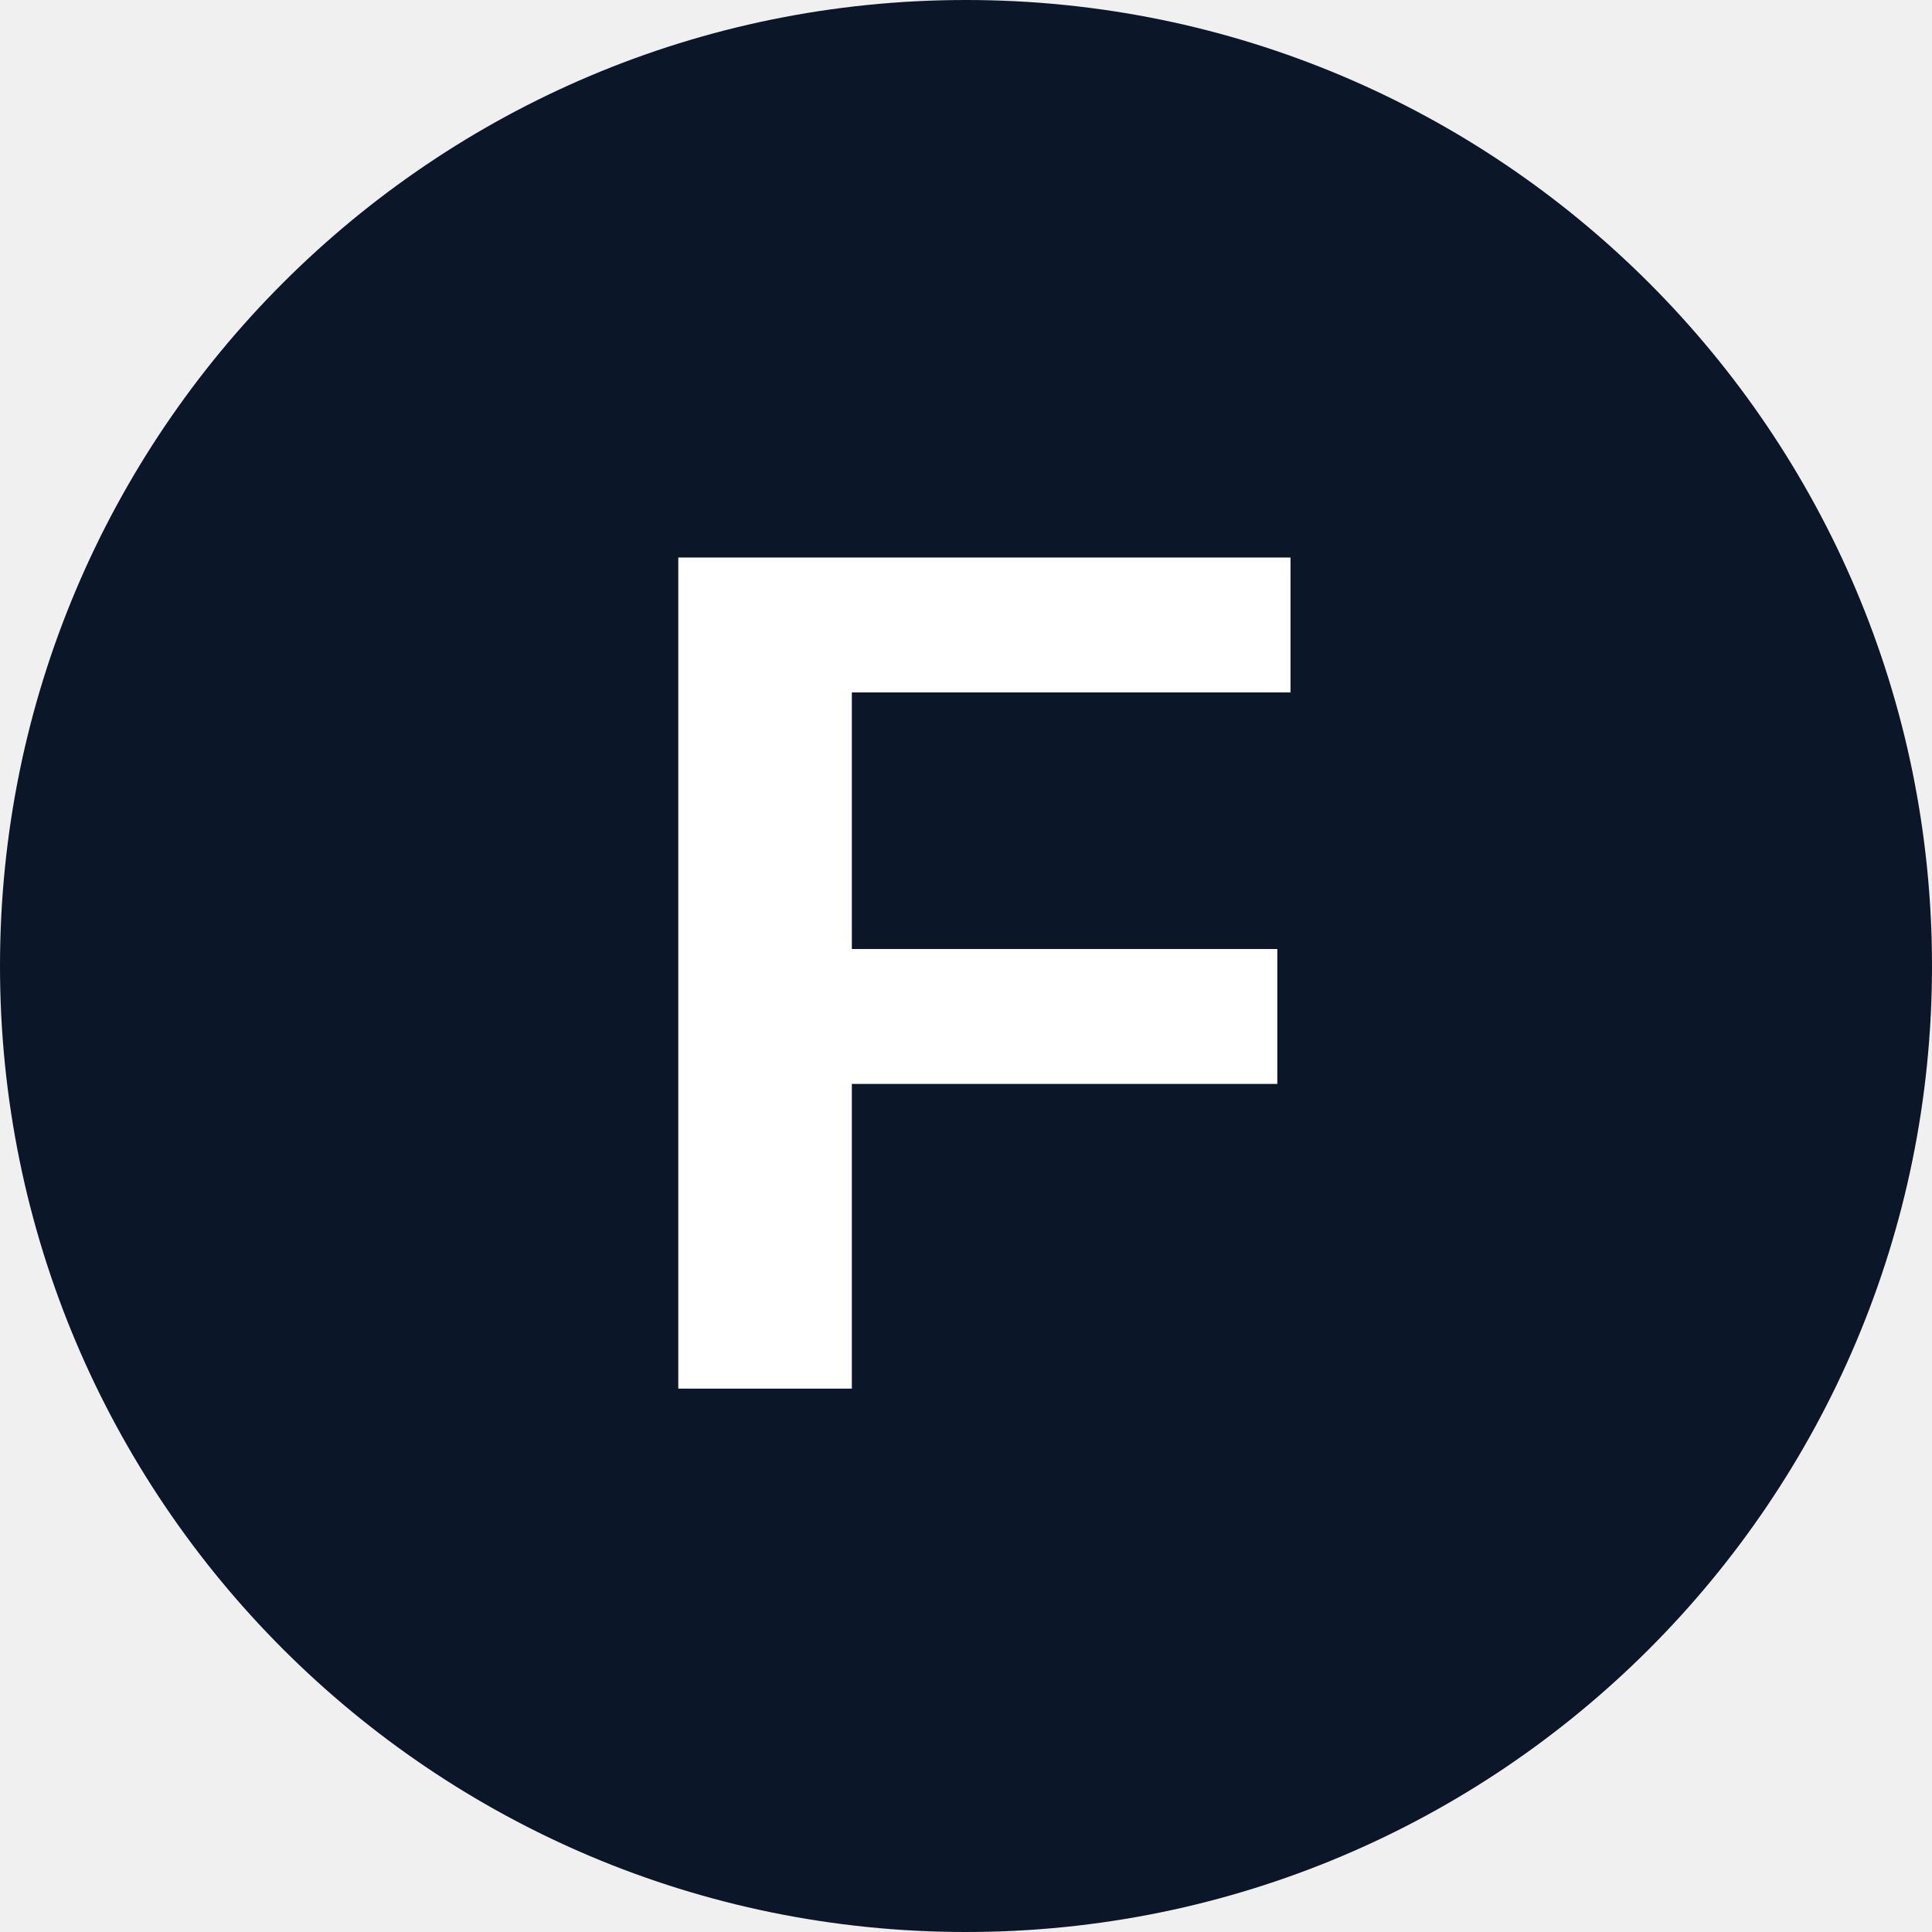
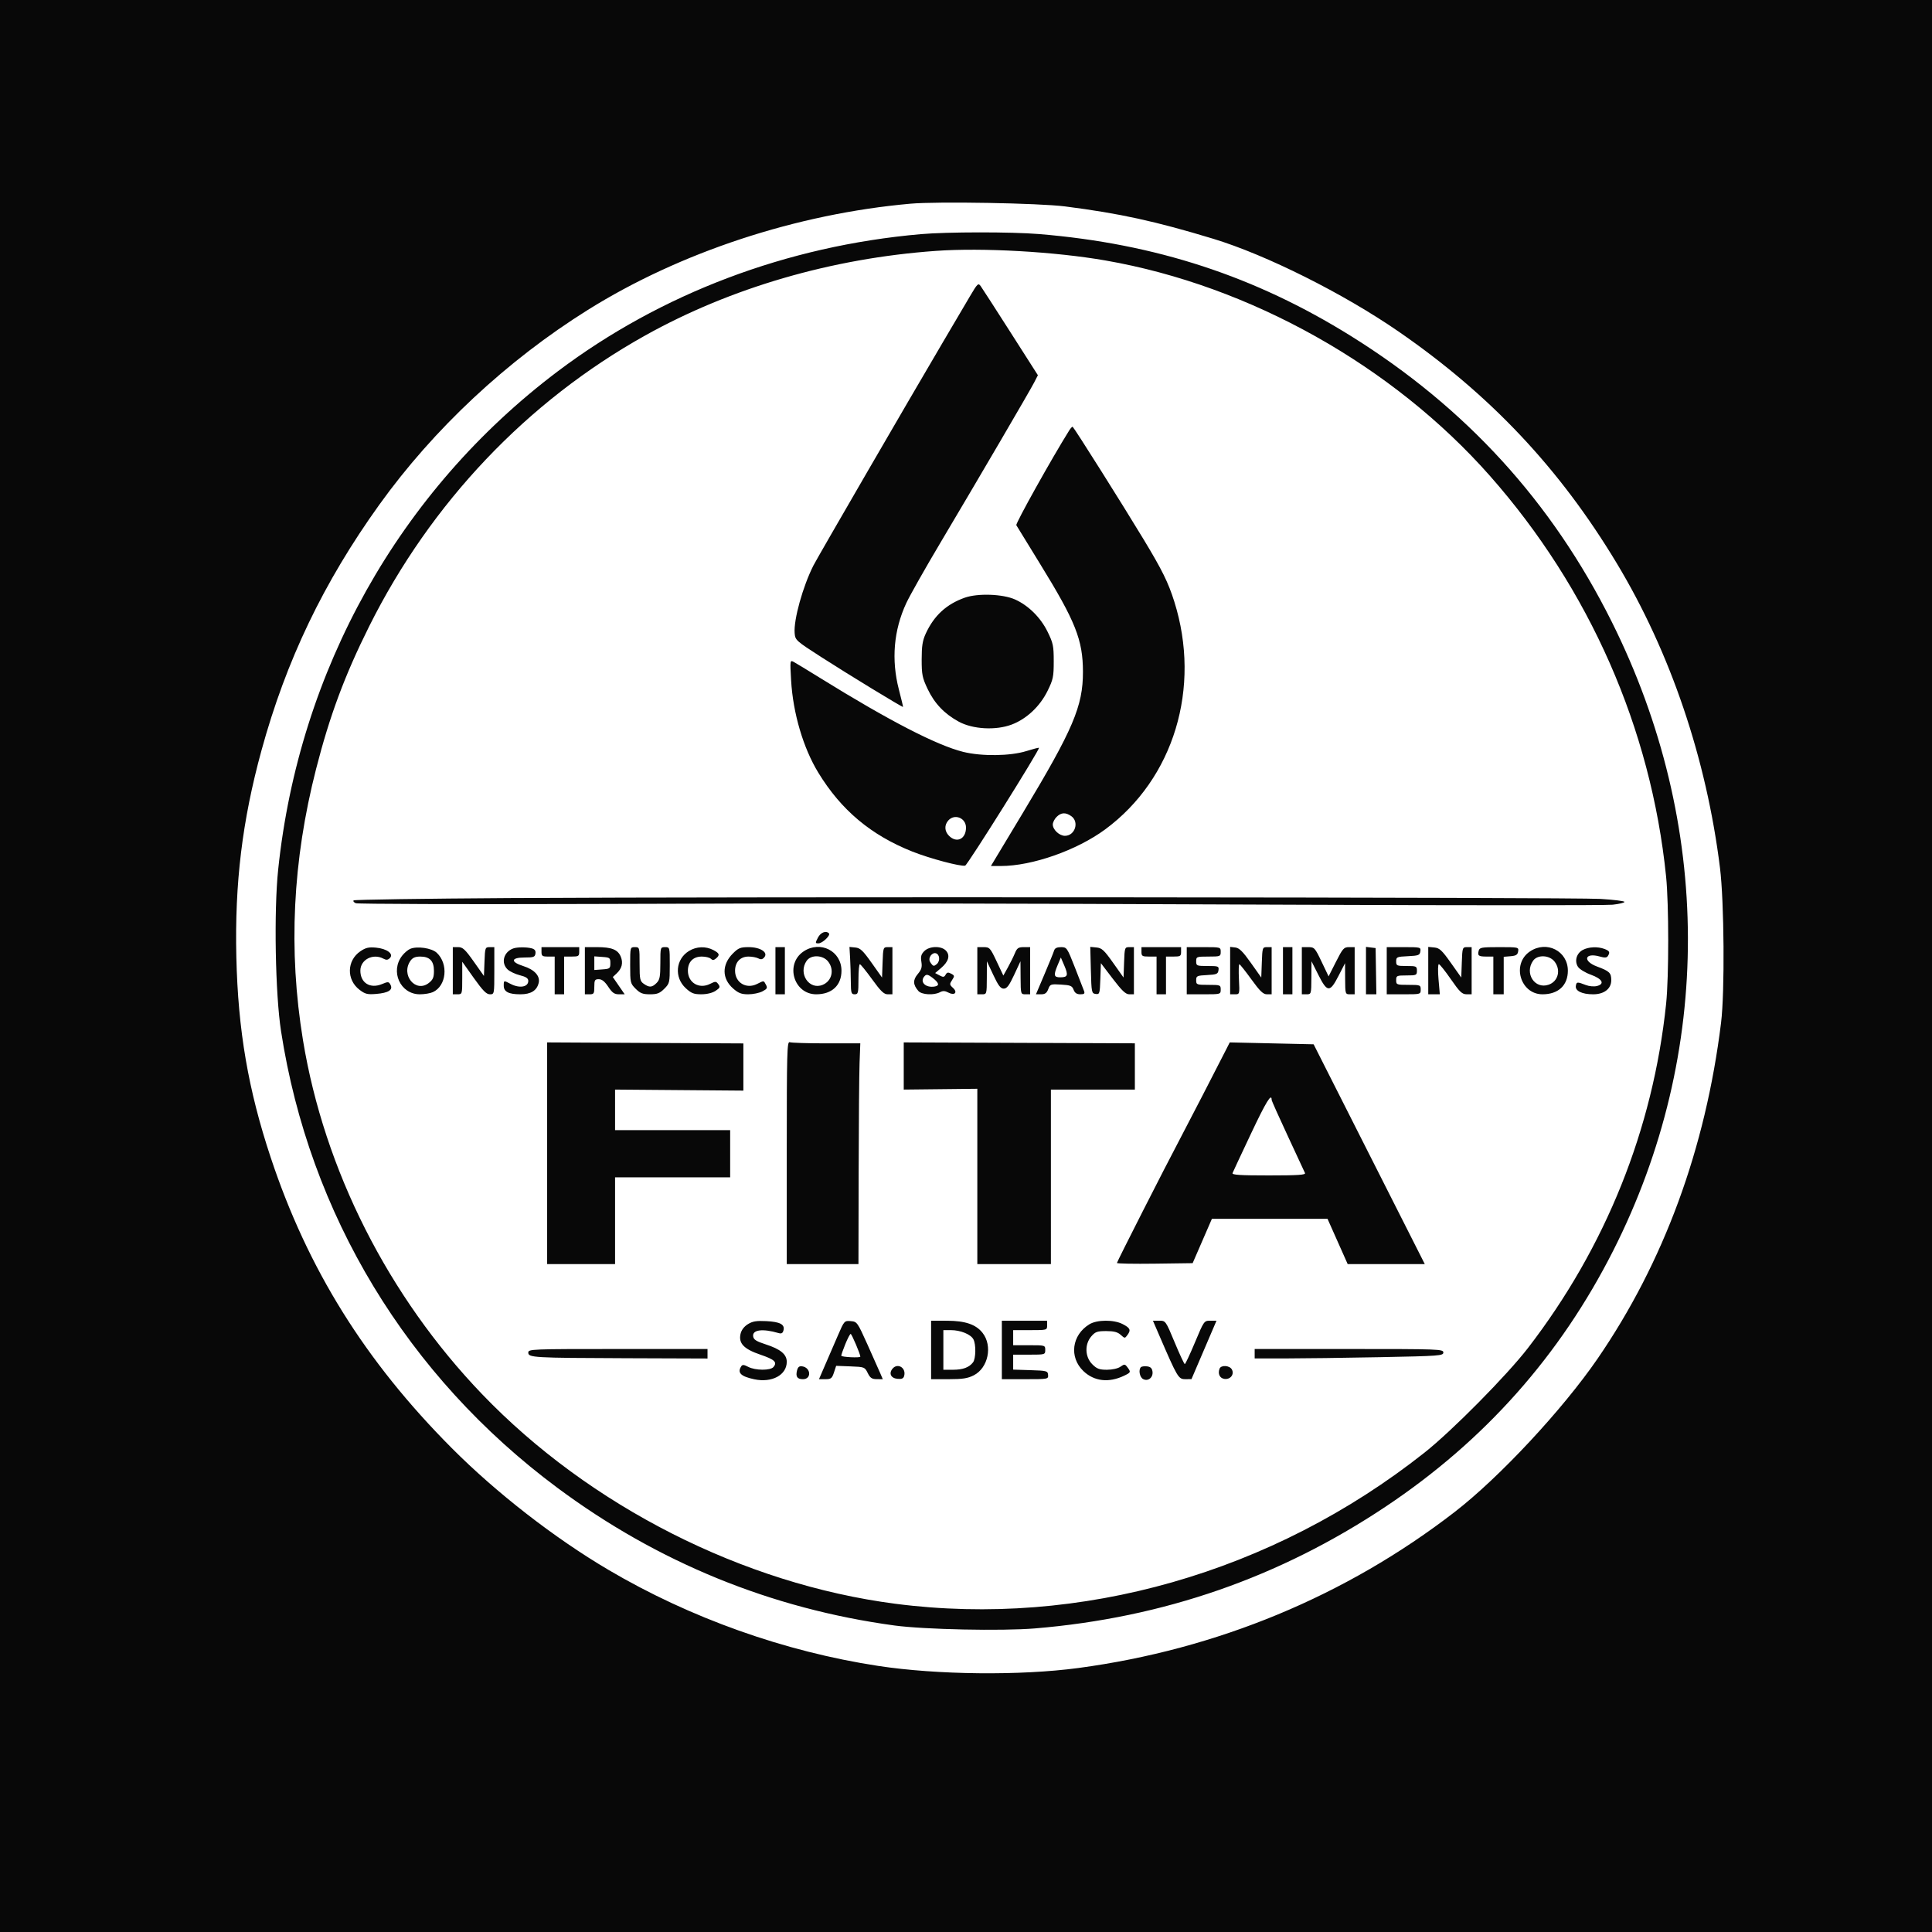
- <svg xmlns="http://www.w3.org/2000/svg" viewBox="0 0 32 32">
-   <circle cx="16" cy="16" r="16" fill="#0B1628" />
-   <text x="16" y="23" text-anchor="middle" font-family="Arial, sans-serif" font-weight="bold" font-size="20" fill="#ffffff">F</text>
+ <svg xmlns="http://www.w3.org/2000/svg" role="img" aria-label="FITA logo vectorizado blanco" width="1024" height="1024" viewBox="0 0 1024 1024" version="1.1">`n<rect width="1024" height="1024" fill="#080808" />
+   <path d="M 482.500 107.964 C 422.198 113.356, 360.482 133.679, 311.590 164.244 C 268.712 191.049, 229.918 227.286, 201.036 267.510 C 171.506 308.638, 151.626 350.106, 138.566 397.820 C 128.393 434.983, 124.365 468.135, 125.268 507.275 C 126.164 546.148, 131.546 577.538, 143.481 613.500 C 163.090 672.579, 193.535 721.436, 239.488 767.567 C 263.080 791.250, 293.857 815.165, 322.458 832.038 C 365.714 857.557, 415.794 875.390, 465.494 882.973 C 496.689 887.732, 540.846 888.191, 571.571 884.075 C 644.988 874.240, 713.423 845.868, 771 801.393 C 794.673 783.107, 828.219 747.119, 846.762 720.115 C 881.862 669, 903.973 608.822, 912.206 542 C 914.200 525.818, 913.865 478.003, 911.631 460 C 904.439 402.032, 885.379 345.800, 856.891 298.500 C 826.640 248.273, 789.958 209.319, 741.270 175.718 C 712.097 155.585, 671.127 135.084, 643 126.544 C 612.336 117.235, 593.401 113.100, 564.500 109.404 C 550.710 107.640, 496.722 106.692, 482.500 107.964 M 488 124.108 C 417.064 130.325, 350.275 155.583, 295.500 196.906 C 211.731 260.102, 158.484 355.071, 147.426 461 C 145.126 483.029, 145.906 526.771, 148.951 546.500 C 163.956 643.733, 215.812 729.401, 295.515 788.631 C 348.641 828.109, 408.698 852.639, 474 861.531 C 489.823 863.685, 530.983 864.550, 548.500 863.096 C 616.659 857.438, 678.146 836.082, 734.500 798.491 C 786.853 763.569, 826.904 718.489, 855.094 662.753 C 908.114 557.926, 907.799 436.801, 854.227 329.500 C 822.496 265.946, 776.955 216.059, 716 178.084 C 665.097 146.371, 612.350 129.131, 550.696 124.054 C 536.048 122.848, 502.040 122.877, 488 124.108 M 496 132.978 C 440.891 136.914, 387.361 152.491, 342 177.792 C 279.424 212.694, 228.287 266.579, 195.655 332 C 182.710 357.952, 174.775 379.267, 167.548 407.500 C 155.058 456.296, 152.765 503.668, 160.586 551.324 C 171.865 620.058, 205.792 687.119, 255.481 738.898 C 312.414 798.225, 393.886 839.556, 474.545 850.029 C 572.523 862.750, 674.465 833.639, 755 769.938 C 769.509 758.462, 798.697 728.954, 809.836 714.500 C 851.062 661.005, 876.144 598.508, 883.078 532 C 884.567 517.713, 884.555 479.210, 883.056 464.500 C 875.069 386.123, 842.496 312.051, 789.714 252.239 C 738.154 193.811, 662.487 151.405, 586 138.070 C 559.064 133.374, 520.780 131.208, 496 132.978 M 514.049 157.107 C 511.658 161.173, 505.322 171.925, 499.971 181 C 481.902 211.641, 433.294 295.468, 431.163 299.662 C 425.531 310.749, 420.595 328.498, 421.181 335.557 C 421.493 339.309, 421.819 339.602, 435.369 348.316 C 449.634 357.490, 478.359 375, 478.620 374.680 C 478.701 374.581, 477.718 370.450, 476.435 365.500 C 472.336 349.678, 473.666 334.053, 480.334 319.684 C 482.168 315.733, 490.355 301.250, 498.529 287.500 C 519.196 252.731, 545.802 207.253, 548.147 202.686 L 550.106 198.873 535.616 176.186 C 527.647 163.709, 520.513 152.648, 519.762 151.607 C 518.499 149.856, 518.072 150.267, 514.049 157.107 M 566.695 228.163 C 557.607 242.665, 538.170 277.485, 538.674 278.362 C 539.033 278.988, 544.733 288.275, 551.340 299 C 570.097 329.448, 573.956 339.176, 573.985 356.090 C 574.016 374.250, 568.764 386.588, 542.199 430.750 L 525.205 459 530.492 459 C 547.036 459, 570.720 450.689, 585.754 439.607 C 622.145 412.785, 636.792 364.501, 622.391 318.829 C 619.195 308.691, 616.023 302.257, 606.209 286 C 595.257 267.860, 569.840 227.507, 568.559 226.225 C 568.339 226.006, 567.501 226.878, 566.695 228.163 M 511.300 316.804 C 501.599 320.264, 495.064 326.282, 490.682 335.788 C 488.965 339.514, 488.509 342.383, 488.505 349.500 C 488.501 357.530, 488.840 359.218, 491.655 365.159 C 495.288 372.828, 500.533 378.338, 508.152 382.489 C 515.582 386.537, 527.790 387.213, 536.202 384.042 C 544.089 381.068, 551.176 374.421, 555.219 366.202 C 558.193 360.159, 558.500 358.690, 558.500 350.496 C 558.500 342.298, 558.194 340.836, 555.213 334.781 C 551.522 327.284, 545.091 320.915, 538 317.733 C 531.489 314.811, 518.185 314.348, 511.300 316.804 M 419.306 360.629 C 420.304 377.986, 425.742 396.443, 433.704 409.500 C 445.817 429.365, 461.616 442.627, 483.555 451.346 C 492.822 455.029, 509.067 459.358, 511.553 458.807 C 512.789 458.533, 551.335 397.002, 550.681 396.347 C 550.534 396.201, 547.508 396.989, 543.957 398.098 C 535.464 400.752, 520.244 400.937, 510.500 398.506 C 496.434 394.996, 471.092 381.900, 434.614 359.292 C 428.077 355.240, 421.817 351.437, 420.704 350.842 C 418.714 349.776, 418.691 349.937, 419.306 360.629 M 560 433 C 558.900 434.100, 558 435.900, 558 437 C 558 439.745, 561.487 443, 564.429 443 C 569.784 443, 572.151 435.620, 567.777 432.557 C 564.786 430.462, 562.403 430.597, 560 433 M 502.655 434.829 C 500.430 437.288, 500.568 440.568, 503 443 C 507.084 447.084, 512 444.701, 512 438.637 C 512 433.557, 506.013 431.118, 502.655 434.829 M 269.833 476 C 224.916 476.275, 187.839 476.827, 187.440 477.226 C 187.040 477.626, 187.566 478.301, 188.607 478.726 C 189.648 479.152, 244.500 479.333, 310.500 479.128 C 458.113 478.671, 487.893 478.702, 688.491 479.525 C 776.486 479.886, 851.298 479.880, 854.741 479.511 C 858.183 479.142, 861 478.472, 861 478.021 C 861 477.570, 855.263 476.860, 848.250 476.443 C 833.740 475.579, 393.600 475.242, 269.833 476 M 433.500 497 C 432.046 499.812, 432.065 500, 433.800 500 C 435.903 500, 440.373 495.706, 439.342 494.676 C 437.759 493.092, 434.941 494.213, 433.500 497 M 191 504.197 C 183.794 509.089, 183.563 519.277, 190.538 524.597 C 193.559 526.901, 194.721 527.188, 199.445 526.796 C 205.910 526.260, 208.416 524.646, 206.973 521.949 C 206.064 520.251, 205.715 520.221, 202.485 521.571 C 196.195 524.199, 191 520.979, 191 514.452 C 191 508.648, 197.691 505.159, 203.182 508.098 C 204.756 508.940, 205.563 508.866, 206.648 507.781 C 208.825 505.604, 205.078 502.807, 199.260 502.265 C 195.428 501.908, 193.817 502.285, 191 504.197 M 217.388 502.926 C 216.227 503.425, 214.345 505.017, 213.207 506.464 C 206.634 514.820, 212.163 527, 222.530 527 C 224.937 527, 228.046 526.481, 229.439 525.846 C 236.645 522.562, 237.799 510.917, 231.504 505.003 C 228.816 502.478, 221.079 501.340, 217.388 502.926 M 240 514.500 L 240 527 242.500 527 C 244.973 527, 245 526.909, 245 518.372 L 245 509.744 251.137 518.372 C 255.883 525.043, 257.810 527, 259.637 527 C 261.995 527, 262 526.973, 262 514.500 L 262 502 259.542 502 C 257.171 502, 257.074 502.271, 256.792 509.642 L 256.500 517.283 251.094 509.642 C 246.522 503.177, 245.251 502, 242.844 502 L 240 502 240 514.500 M 272 502.709 C 266.890 504.589, 265.369 510.403, 269.084 513.863 C 270.230 514.931, 273.155 516.305, 275.584 516.917 C 278.844 517.738, 280 518.521, 280 519.907 C 280 523.171, 275.359 523.957, 270.636 521.494 C 266.957 519.575, 267 519.563, 267 522.465 C 267 525.655, 269.616 527, 275.823 527 C 281.406 527, 284.554 525.031, 285.519 520.937 C 286.376 517.298, 283.271 513.908, 277.372 512.042 C 270.428 509.845, 270.753 507.500, 278 507.500 C 282.842 507.500, 283.536 507.246, 283.802 505.380 C 284.017 503.875, 283.438 503.082, 281.802 502.644 C 279.055 501.908, 274.089 501.941, 272 502.709 M 287 504.500 C 287 506.690, 287.433 507, 290.500 507 L 294 507 294 517 L 294 527 296.500 527 L 299 527 299 517 L 299 507 303 507 C 306.600 507, 307 506.750, 307 504.500 L 307 502 297 502 L 287 502 287 504.500 M 310 514.500 L 310 527 312.500 527 C 314.750 527, 315 526.600, 315 523 C 315 519.460, 315.272 519, 317.367 519 C 319.021 519, 320.532 520.205, 322.381 523 C 324.503 526.206, 325.631 527, 328.062 527 L 331.096 527 327.945 522.420 L 324.794 517.840 326.819 515.954 C 329.641 513.325, 330.382 510.335, 329.023 507.056 C 327.474 503.317, 324.200 502, 316.453 502 L 310 502 310 514.500 M 334 511.577 C 334 520.829, 334.099 521.253, 336.923 524.077 C 339.316 526.470, 340.690 527, 344.500 527 C 348.310 527, 349.684 526.470, 352.077 524.077 C 354.901 521.253, 355 520.829, 355 511.577 C 355 502.028, 354.993 502, 352.500 502 C 350.029 502, 350 502.100, 350 510.500 C 350 517.667, 349.686 519.314, 348 521 C 345.593 523.407, 344.160 523.501, 341.223 521.443 C 339.208 520.032, 339 519.051, 339 510.943 C 339 502.070, 338.980 502, 336.500 502 C 334.007 502, 334 502.028, 334 511.577 M 365.190 504.026 C 358.090 508.354, 357.238 518.014, 363.451 523.750 C 366.400 526.473, 367.744 526.999, 371.735 526.993 C 374.646 526.989, 377.568 526.283, 379.245 525.177 C 381.595 523.627, 381.808 523.119, 380.729 521.643 C 379.564 520.051, 379.227 520.040, 376.306 521.497 C 370.513 524.387, 364.600 520.853, 364.600 514.500 C 364.600 509.836, 367.381 507, 371.955 507 C 373.960 507, 376.121 507.521, 376.758 508.158 C 377.634 509.034, 378.289 509.005, 379.458 508.035 C 381.678 506.193, 381.383 505.249, 378.050 503.526 C 373.999 501.431, 369.135 501.620, 365.190 504.026 M 388.459 505.341 C 382.530 511.270, 382.573 518.662, 388.566 523.924 C 391.372 526.387, 392.969 527, 396.584 527 C 399.068 527, 402.435 526.310, 404.066 525.466 C 406.584 524.164, 406.874 523.634, 405.982 521.966 C 404.721 519.611, 405.031 519.639, 401.226 521.537 C 395.512 524.388, 389.600 520.809, 389.600 514.500 C 389.600 509.941, 392.392 507, 396.721 507 C 398.597 507, 400.955 507.441, 401.961 507.979 C 403.309 508.700, 404.138 508.539, 405.113 507.364 C 407.263 504.773, 402.961 502, 396.789 502 C 392.466 502, 391.354 502.446, 388.459 505.341 M 411 514.500 L 411 527 413.500 527 L 416 527 416 514.500 L 416 502 413.500 502 L 411 502 411 514.500 M 425.898 504.287 C 415.936 510.990, 420.679 527, 432.626 527 C 440.925 527, 446 522.257, 446 514.500 C 446 504.041, 434.754 498.327, 425.898 504.287 M 450.566 507.695 C 450.751 510.888, 450.924 516.538, 450.951 520.250 C 450.995 526.317, 451.202 527, 453 527 C 454.833 527, 455 526.333, 455 519 C 455 514.600, 455.337 511.028, 455.750 511.062 C 456.163 511.096, 459.084 514.696, 462.241 519.062 C 466.785 525.344, 468.506 527, 470.491 527 L 473 527 473 514.500 L 473 502 470.540 502 C 468.155 502, 468.072 502.244, 467.790 510.058 L 467.500 518.116 461.968 510.308 C 457.332 503.765, 455.933 502.451, 453.334 502.195 L 450.231 501.891 450.566 507.695 M 489.887 504.113 C 488.236 505.764, 487.900 506.998, 488.349 509.764 C 488.808 512.594, 488.424 513.895, 486.430 516.265 C 483.778 519.417, 483.875 521.949, 486.773 525.250 C 488.536 527.257, 494.969 527.622, 498.191 525.898 C 499.731 525.073, 500.853 525.119, 502.645 526.078 C 505.967 527.856, 507.762 525.999, 505.073 523.566 C 503.264 521.929, 503.226 521.585, 504.617 519.461 C 506.018 517.324, 505.979 517.059, 504.121 516.065 C 502.532 515.214, 501.915 515.329, 501.200 516.607 C 500.437 517.971, 499.926 518.031, 497.969 516.983 L 495.644 515.739 498.730 513.120 C 502.756 509.701, 503.714 506.447, 501.435 503.928 C 498.994 501.231, 492.668 501.332, 489.887 504.113 M 518 514.500 L 518 527 520.500 527 C 522.973 527, 523 526.907, 523.036 518.250 L 523.072 509.500 526.474 516.750 C 529.126 522.403, 530.343 524, 531.997 524 C 533.653 524, 534.858 522.411, 537.494 516.750 L 540.870 509.500 540.935 518.250 C 540.999 526.899, 541.029 527, 543.500 527 L 546 527 546 514.500 L 546 502 542.621 502 C 539.751 502, 539.041 502.489, 537.903 505.250 C 537.167 507.038, 535.490 510.428, 534.177 512.785 L 531.790 517.070 528.228 509.535 C 524.844 502.374, 524.501 502, 521.333 502 L 518 502 518 514.500 M 558.720 503.750 C 558.438 504.712, 556.153 510.337, 553.643 516.250 L 549.078 527 551.820 527 C 553.893 527, 554.815 526.329, 555.599 524.250 C 556.588 521.626, 556.898 521.516, 562.379 521.846 C 567.367 522.147, 568.243 522.508, 569.037 524.596 C 569.682 526.294, 570.723 527, 572.582 527 C 574.667 527, 575.080 526.636, 574.570 525.250 C 574.217 524.288, 572.031 518.665, 569.713 512.756 C 565.607 502.285, 565.421 502.013, 562.367 502.006 C 560.241 502.002, 559.068 502.563, 558.720 503.750 M 578.183 514.182 C 578.487 526.014, 578.587 526.512, 580.709 526.814 C 582.815 527.114, 582.930 526.746, 583.209 518.814 L 583.500 510.500 589.795 518.750 C 594.666 525.134, 596.645 527, 598.545 527 L 601 527 601 514.500 L 601 502 598.540 502 C 596.155 502, 596.072 502.244, 595.790 510.058 L 595.500 518.116 589.968 510.308 C 585.208 503.589, 583.978 502.456, 581.151 502.182 L 577.866 501.863 578.183 514.182 M 605 504.500 C 605 506.750, 605.400 507, 609 507 L 613 507 613 517 L 613 527 615.500 527 L 618 527 618 517 L 618 507 622 507 C 625.600 507, 626 506.750, 626 504.500 L 626 502 615.500 502 L 605 502 605 504.500 M 629 514.500 L 629 527 638 527 C 646.933 527, 647 526.981, 647 524.500 C 647 522.090, 646.767 522, 640.500 522 C 634.269 522, 634 521.899, 634 519.550 C 634 517.269, 634.396 517.079, 639.750 516.800 C 644.844 516.534, 645.536 516.243, 645.820 514.250 C 646.121 512.129, 645.792 512, 640.070 512 C 634.262 512, 634 511.892, 634 509.500 C 634 507.090, 634.233 507, 640.500 507 C 646.767 507, 647 506.910, 647 504.500 C 647 502.019, 646.933 502, 638 502 L 629 502 629 514.500 M 652 514.434 L 652 527 654.526 527 C 657.050 527, 657.052 526.992, 656.661 519 C 656.445 514.600, 656.546 511.028, 656.885 511.062 C 657.223 511.096, 660.084 514.696, 663.241 519.062 C 667.785 525.344, 669.506 527, 671.491 527 L 674 527 674 514.500 L 674 502 671.540 502 C 669.155 502, 669.072 502.244, 668.790 510.058 L 668.500 518.116 662.968 510.308 C 658.693 504.275, 656.817 502.428, 654.718 502.184 L 652 501.867 652 514.434 M 680 514.500 L 680 527 682.500 527 L 685 527 685 514.500 L 685 502 682.500 502 L 680 502 680 514.500 M 690 514.500 L 690 527 692.500 527 C 694.972 527, 695.001 526.901, 695.059 518.250 L 695.119 509.500 698.778 516.750 C 703.483 526.072, 704.876 526.137, 709.437 517.250 L 712.902 510.500 712.951 518.750 C 712.999 526.870, 713.039 527, 715.500 527 L 718 527 718 514.500 L 718 502 715.012 502 C 712.289 502, 711.676 502.687, 708.103 509.750 L 704.182 517.500 700.480 509.750 C 696.938 502.336, 696.631 502, 693.389 502 L 690 502 690 514.500 M 724 514.434 L 724 527 726.750 527.001 L 729.500 527.002 729.301 514.751 L 729.102 502.500 726.551 502.184 L 724 501.867 724 514.434 M 735 514.500 L 735 527 744 527 C 752.933 527, 753 526.981, 753 524.500 C 753 522.090, 752.767 522, 746.500 522 C 740.233 522, 740 521.910, 740 519.500 C 740 517.136, 740.300 517, 745.500 517 C 750.700 517, 751 516.864, 751 514.500 C 751 512.136, 750.700 512, 745.500 512 C 740.329 512, 740 511.854, 740 509.548 C 740 507.238, 740.363 507.078, 746.250 506.798 C 751.864 506.530, 752.533 506.271, 752.820 504.250 C 753.131 502.059, 752.903 502, 744.070 502 L 735 502 735 514.500 M 757 514.437 L 757 527 760.069 527 L 763.137 527 762.440 519 C 762.050 514.532, 762.130 511.016, 762.621 511.036 C 763.104 511.055, 765.975 514.649, 769 519.022 C 773.605 525.679, 774.947 526.975, 777.250 526.987 L 780 527 780 514.500 L 780 502 777.540 502 C 775.155 502, 775.072 502.244, 774.790 510.058 L 774.500 518.116 768.968 510.308 C 764.252 503.652, 762.961 502.454, 760.218 502.187 L 757 501.873 757 514.437 M 783.725 503.942 C 783.047 506.536, 783.683 507, 787.917 507 L 791.500 507.001 791.500 516.999 L 791.500 526.996 794.250 526.998 L 797 527 797 517.060 L 797 507.121 800.656 506.810 C 803.564 506.564, 804.381 506.039, 804.650 504.250 C 804.982 502.040, 804.805 502, 794.610 502 C 785.177 502, 784.187 502.177, 783.725 503.942 M 810.898 504.287 C 801.061 510.906, 805.786 527, 817.565 527 C 825.926 527, 831 522.279, 831 514.500 C 831 504.041, 819.754 498.327, 810.898 504.287 M 838.866 503.511 C 835.547 505.314, 834.400 509.436, 836.377 512.453 C 837.185 513.685, 840.237 515.554, 843.161 516.605 C 849.281 518.805, 850.742 521.525, 846.390 522.617 C 844.874 522.997, 842.273 522.769, 840.574 522.107 C 835.939 520.299, 835.574 520.331, 835.228 522.569 C 834.820 525.210, 838.529 527, 844.412 527 C 850.214 527, 854 524.058, 854 519.550 C 854 515.635, 853.065 514.731, 846.487 512.289 C 838.598 509.360, 839.910 504.680, 847.972 506.992 C 850.504 507.718, 851.603 507.652, 852.184 506.737 C 853.468 504.715, 853.137 504.003, 850.435 502.975 C 846.828 501.604, 841.961 501.830, 838.866 503.511 M 493.106 506.802 C 492.358 508.199, 492.447 509.229, 493.431 510.574 C 494.596 512.168, 495.013 512.234, 496.440 511.050 C 498.488 509.350, 498.093 505.633, 495.817 505.200 C 494.892 505.024, 493.672 505.744, 493.106 506.802 M 217.557 509.223 C 212.283 516.751, 220.325 526.465, 227.293 520.984 C 229.481 519.263, 230 518.036, 230 514.582 C 230 509.333, 227.763 507, 222.728 507 C 220.126 507, 218.677 507.623, 217.557 509.223 M 315 510.500 L 315 514.115 319.250 513.807 C 323.237 513.519, 323.500 513.315, 323.500 510.500 C 323.500 507.685, 323.237 507.481, 319.250 507.193 L 315 506.885 315 510.500 M 427.557 509.223 C 422.863 515.923, 428.877 524.950, 436.054 521.978 C 440.954 519.948, 442.344 513.978, 438.927 509.635 C 436.163 506.120, 429.889 505.893, 427.557 509.223 M 812.557 509.223 C 807.883 515.895, 813.473 524.474, 820.825 521.911 C 825.894 520.144, 827.426 514.083, 823.927 509.635 C 821.163 506.120, 814.889 505.893, 812.557 509.223 M 560.636 511.372 C 558.303 516.893, 558.521 518, 561.941 518 C 565.936 518, 566.317 516.932, 564.136 511.846 L 562.272 507.500 560.636 511.372 M 490.185 517.215 C 487.111 520.289, 490.509 523.819, 495.600 522.839 C 498.075 522.362, 497.639 520.864, 494.269 518.265 C 492.035 516.542, 491.099 516.301, 490.185 517.215 M 290 611.250 L 290 670 308 670 L 326 670 326 647 L 326 624 356.500 624 L 387 624 387 611.500 L 387 599 356.500 599 L 326 599 326 588.250 L 325.999 577.500 360 577.776 L 394 578.051 394 565.543 L 394 553.035 342 552.768 L 290 552.500 290 611.250 M 417 610.893 L 417 670 436 670 L 455 670 455.101 621.750 C 455.156 595.212, 455.376 568.888, 455.590 563.250 L 455.978 553 438.071 553 C 428.222 553, 419.452 552.727, 418.582 552.393 C 417.150 551.844, 417 557.406, 417 610.893 M 479 565 L 479 577.500 498.500 577.288 L 518 577.076 518 623.538 L 518 670 537.500 670 L 557 670 556.999 623.750 L 556.998 577.500 579.249 577.500 L 601.500 577.500 601.500 565.240 L 601.500 552.979 540.250 552.740 L 479 552.500 479 565 M 650.271 555.500 C 645.288 565.339, 629.081 596.736, 625.493 603.500 C 617.617 618.349, 592 668.750, 592 669.398 C 592 669.752, 601.028 669.920, 612.063 669.771 L 632.126 669.500 637.230 657.750 L 642.333 646 672.974 646 L 703.614 646 708.959 658 L 714.304 670 734.736 670 L 755.169 670 725.709 611.750 L 696.249 553.500 674.019 553 L 651.790 552.500 650.271 555.500 M 663.072 600.807 C 657.954 611.638, 653.546 621.063, 653.276 621.750 C 652.894 622.724, 657.134 623, 672.500 623 C 687.890 623, 692.097 622.726, 691.679 621.750 C 691.385 621.063, 687.287 612.241, 682.572 602.146 C 677.857 592.052, 674 583.416, 674 582.955 C 674 579.107, 671.043 583.938, 663.072 600.807 M 396.345 701.874 C 394.326 703.142, 392.938 705.004, 392.490 707.047 C 391.396 712.026, 394.279 715.026, 403.017 718 C 410.574 720.573, 412.083 721.990, 409.972 724.534 C 408.359 726.478, 400.360 726.436, 396.578 724.464 C 394.238 723.244, 393.493 723.195, 392.843 724.220 C 390.696 727.604, 392.622 729.511, 399.727 731.035 C 409.101 733.045, 417 728.817, 417 721.789 C 417 717.823, 413.695 715.081, 405.872 712.556 C 400.833 710.930, 399.434 710.037, 399.185 708.285 C 398.689 704.794, 404.210 704.077, 412.612 706.542 C 414.195 707.006, 414.858 706.649, 415.259 705.117 C 416.076 701.995, 413.448 700.586, 406.127 700.223 C 400.858 699.961, 398.854 700.299, 396.345 701.874 M 444.140 707.724 C 442.292 712.001, 439.271 718.987, 437.428 723.250 L 434.076 731 437.460 731 C 440.449 731, 440.982 730.586, 442.013 727.460 L 443.182 723.919 450.753 724.210 C 458.180 724.494, 458.355 724.562, 459.912 727.727 C 461.202 730.350, 462.100 730.959, 464.699 730.977 L 467.898 731 466.511 727.750 C 465.749 725.962, 462.694 719.100, 459.722 712.500 C 454.445 700.779, 454.240 700.494, 450.910 700.224 C 447.546 699.952, 447.455 700.052, 444.140 707.724 M 493.500 715.500 L 493.500 731 502.790 731 C 510.201 731, 512.897 730.583, 516.124 728.937 C 523.777 725.033, 526.197 713.335, 520.778 706.445 C 517.266 701.980, 511.613 700.047, 502 700.022 L 493.500 700 493.500 715.500 M 531 715.500 L 531 731 543.333 731 C 555.504 731, 555.664 730.971, 555.502 728.750 C 555.347 726.615, 554.870 726.485, 546.169 726.212 L 537 725.925 537 721.962 L 537 718 545.500 718 C 553.900 718, 554 717.971, 554 715.500 C 554 713.029, 553.900 713, 545.500 713 L 537 713 537 709 L 537 705 546 705 C 554.933 705, 555 704.981, 555 702.500 L 555 700 543 700 L 531 700 531 715.500 M 577.411 701.891 C 568.054 707.597, 566.548 719.345, 574.231 726.701 C 579.910 732.138, 587.670 733.033, 595.746 729.181 C 599.408 727.435, 599.489 727.230, 597.533 724.648 C 596.231 722.928, 595.966 722.911, 593.842 724.398 C 592.507 725.333, 589.535 726, 586.701 726 C 582.668 726, 581.351 725.505, 578.923 723.077 C 575.029 719.183, 574.798 712.508, 578.413 708.306 C 580.512 705.866, 581.542 705.500, 586.308 705.500 C 590.374 705.500, 592.357 706.013, 593.985 707.487 C 596.158 709.453, 596.195 709.454, 597.604 707.527 C 599.516 704.913, 599.012 703.821, 594.940 701.752 C 590.259 699.372, 581.427 699.442, 577.411 701.891 M 614.421 707.750 C 624.082 730.134, 624.596 731.001, 628.193 730.990 L 631.500 730.980 638.134 715.490 L 644.768 700 641.463 700 C 638.193 700, 638.106 700.123, 633.350 711.500 C 630.705 717.825, 628.283 723, 627.967 723 C 627.651 723, 625.239 717.825, 622.607 711.500 C 617.844 700.052, 617.807 700, 614.449 700 L 611.076 700 614.421 707.750 M 500 715.500 L 500 726 505.066 726 C 510.341 726, 513.646 724.786, 515.718 722.087 C 517.239 720.106, 517.363 712.547, 515.920 709.850 C 514.507 707.210, 509.090 705, 504.032 705 L 500 705 500 715.500 M 448.016 712.460 C 446.798 715.462, 445.844 718.208, 445.897 718.562 C 446.007 719.298, 456 719.789, 456 719.058 C 456 717.756, 451.425 707, 450.871 707 C 450.520 707, 449.235 709.457, 448.016 712.460 M 280 716.899 C 280 719.569, 282.506 719.712, 332.250 719.888 L 375 720.040 375 717.520 L 375 715 327.500 715 C 281.506 715, 280 715.060, 280 716.899 M 665 717.500 L 665 720 681.250 719.998 C 690.188 719.998, 712.688 719.700, 731.250 719.337 C 763.103 718.713, 765 718.573, 765 716.838 C 765 715.078, 762.866 715, 715 715 L 665 715 665 717.500 M 422.441 726.378 C 421.621 729.648, 422.542 731, 425.590 731 C 430.207 731, 429.842 724.880, 425.183 724.185 C 423.631 723.954, 422.904 724.535, 422.441 726.378 M 473.040 725.452 C 470.981 727.933, 472.207 730.470, 475.628 730.804 C 478.001 731.035, 478.857 730.654, 479.239 729.196 C 480.346 724.961, 475.751 722.186, 473.040 725.452 M 604.713 724.621 C 603.315 726.018, 604.031 729.946, 605.862 730.926 C 608.493 732.334, 611.290 730.098, 610.845 726.944 C 610.597 725.187, 609.786 724.417, 607.963 724.204 C 606.567 724.041, 605.104 724.229, 604.713 724.621 M 646.384 725.442 C 645.357 728.118, 646.488 730.495, 648.954 730.845 C 652.098 731.291, 654.332 728.489, 652.926 725.862 C 651.745 723.654, 647.182 723.361, 646.384 725.442" stroke="none" fill="#ffffff" fill-rule="evenodd" />
</svg>
